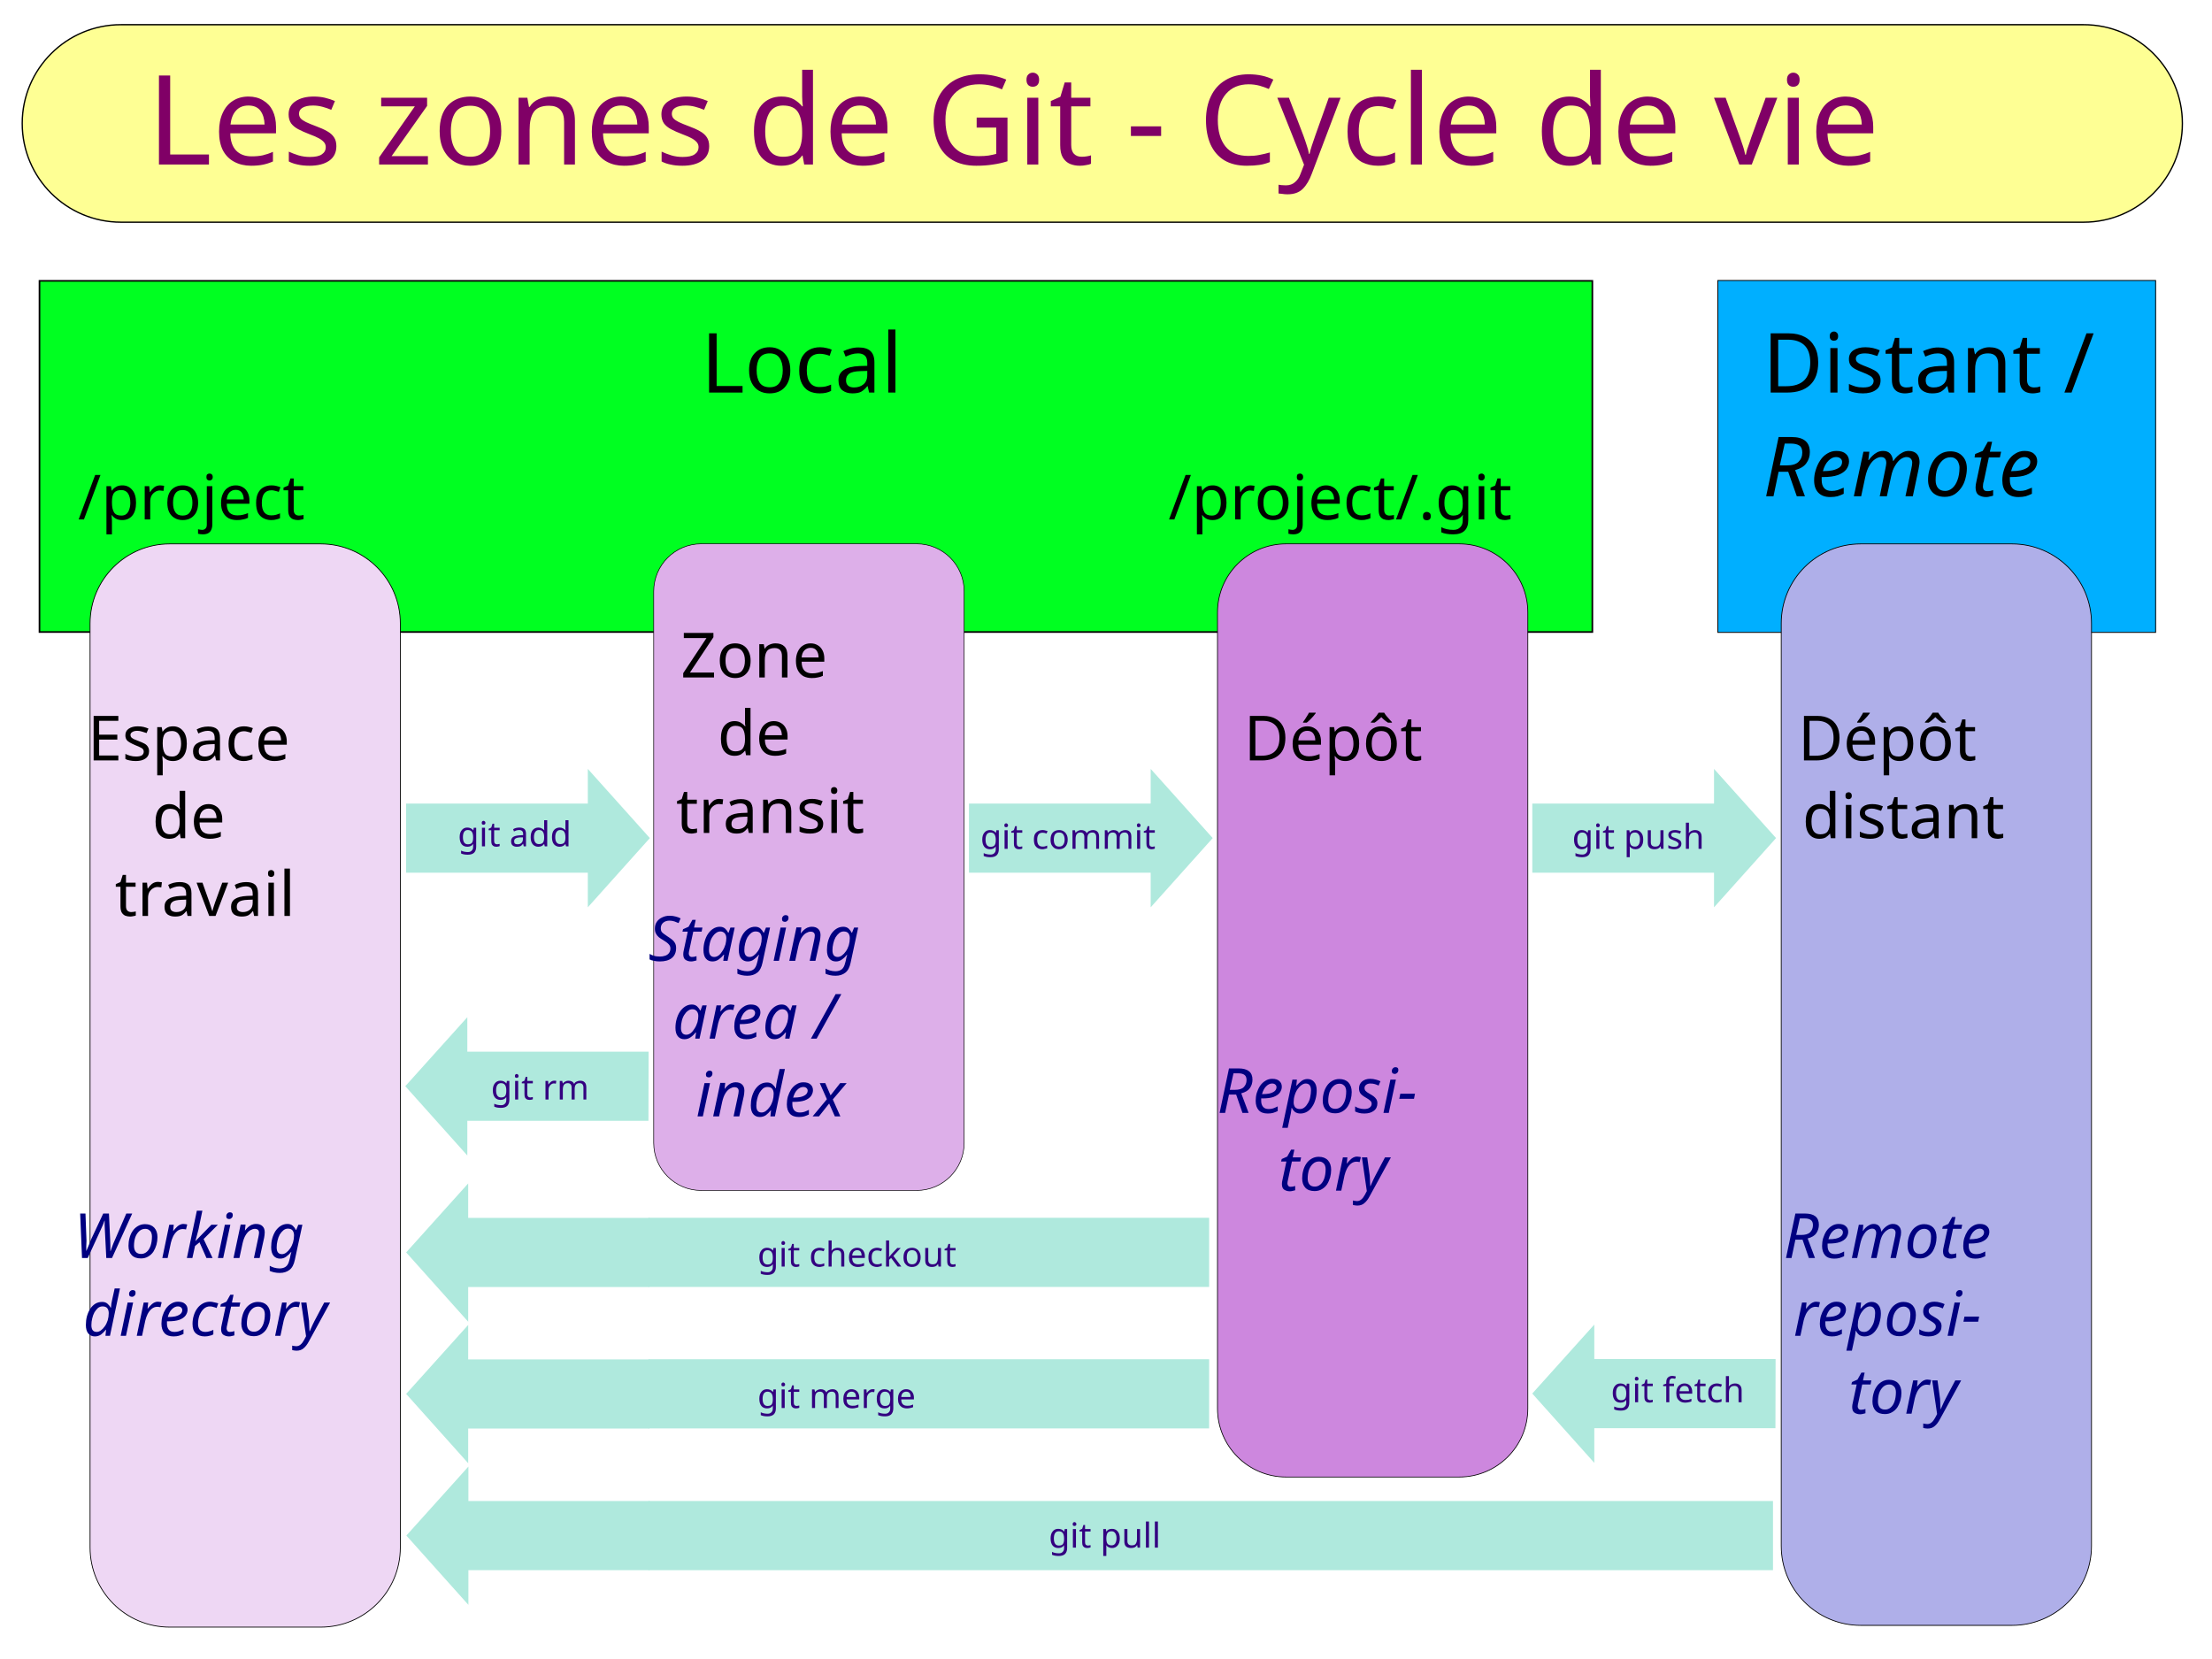
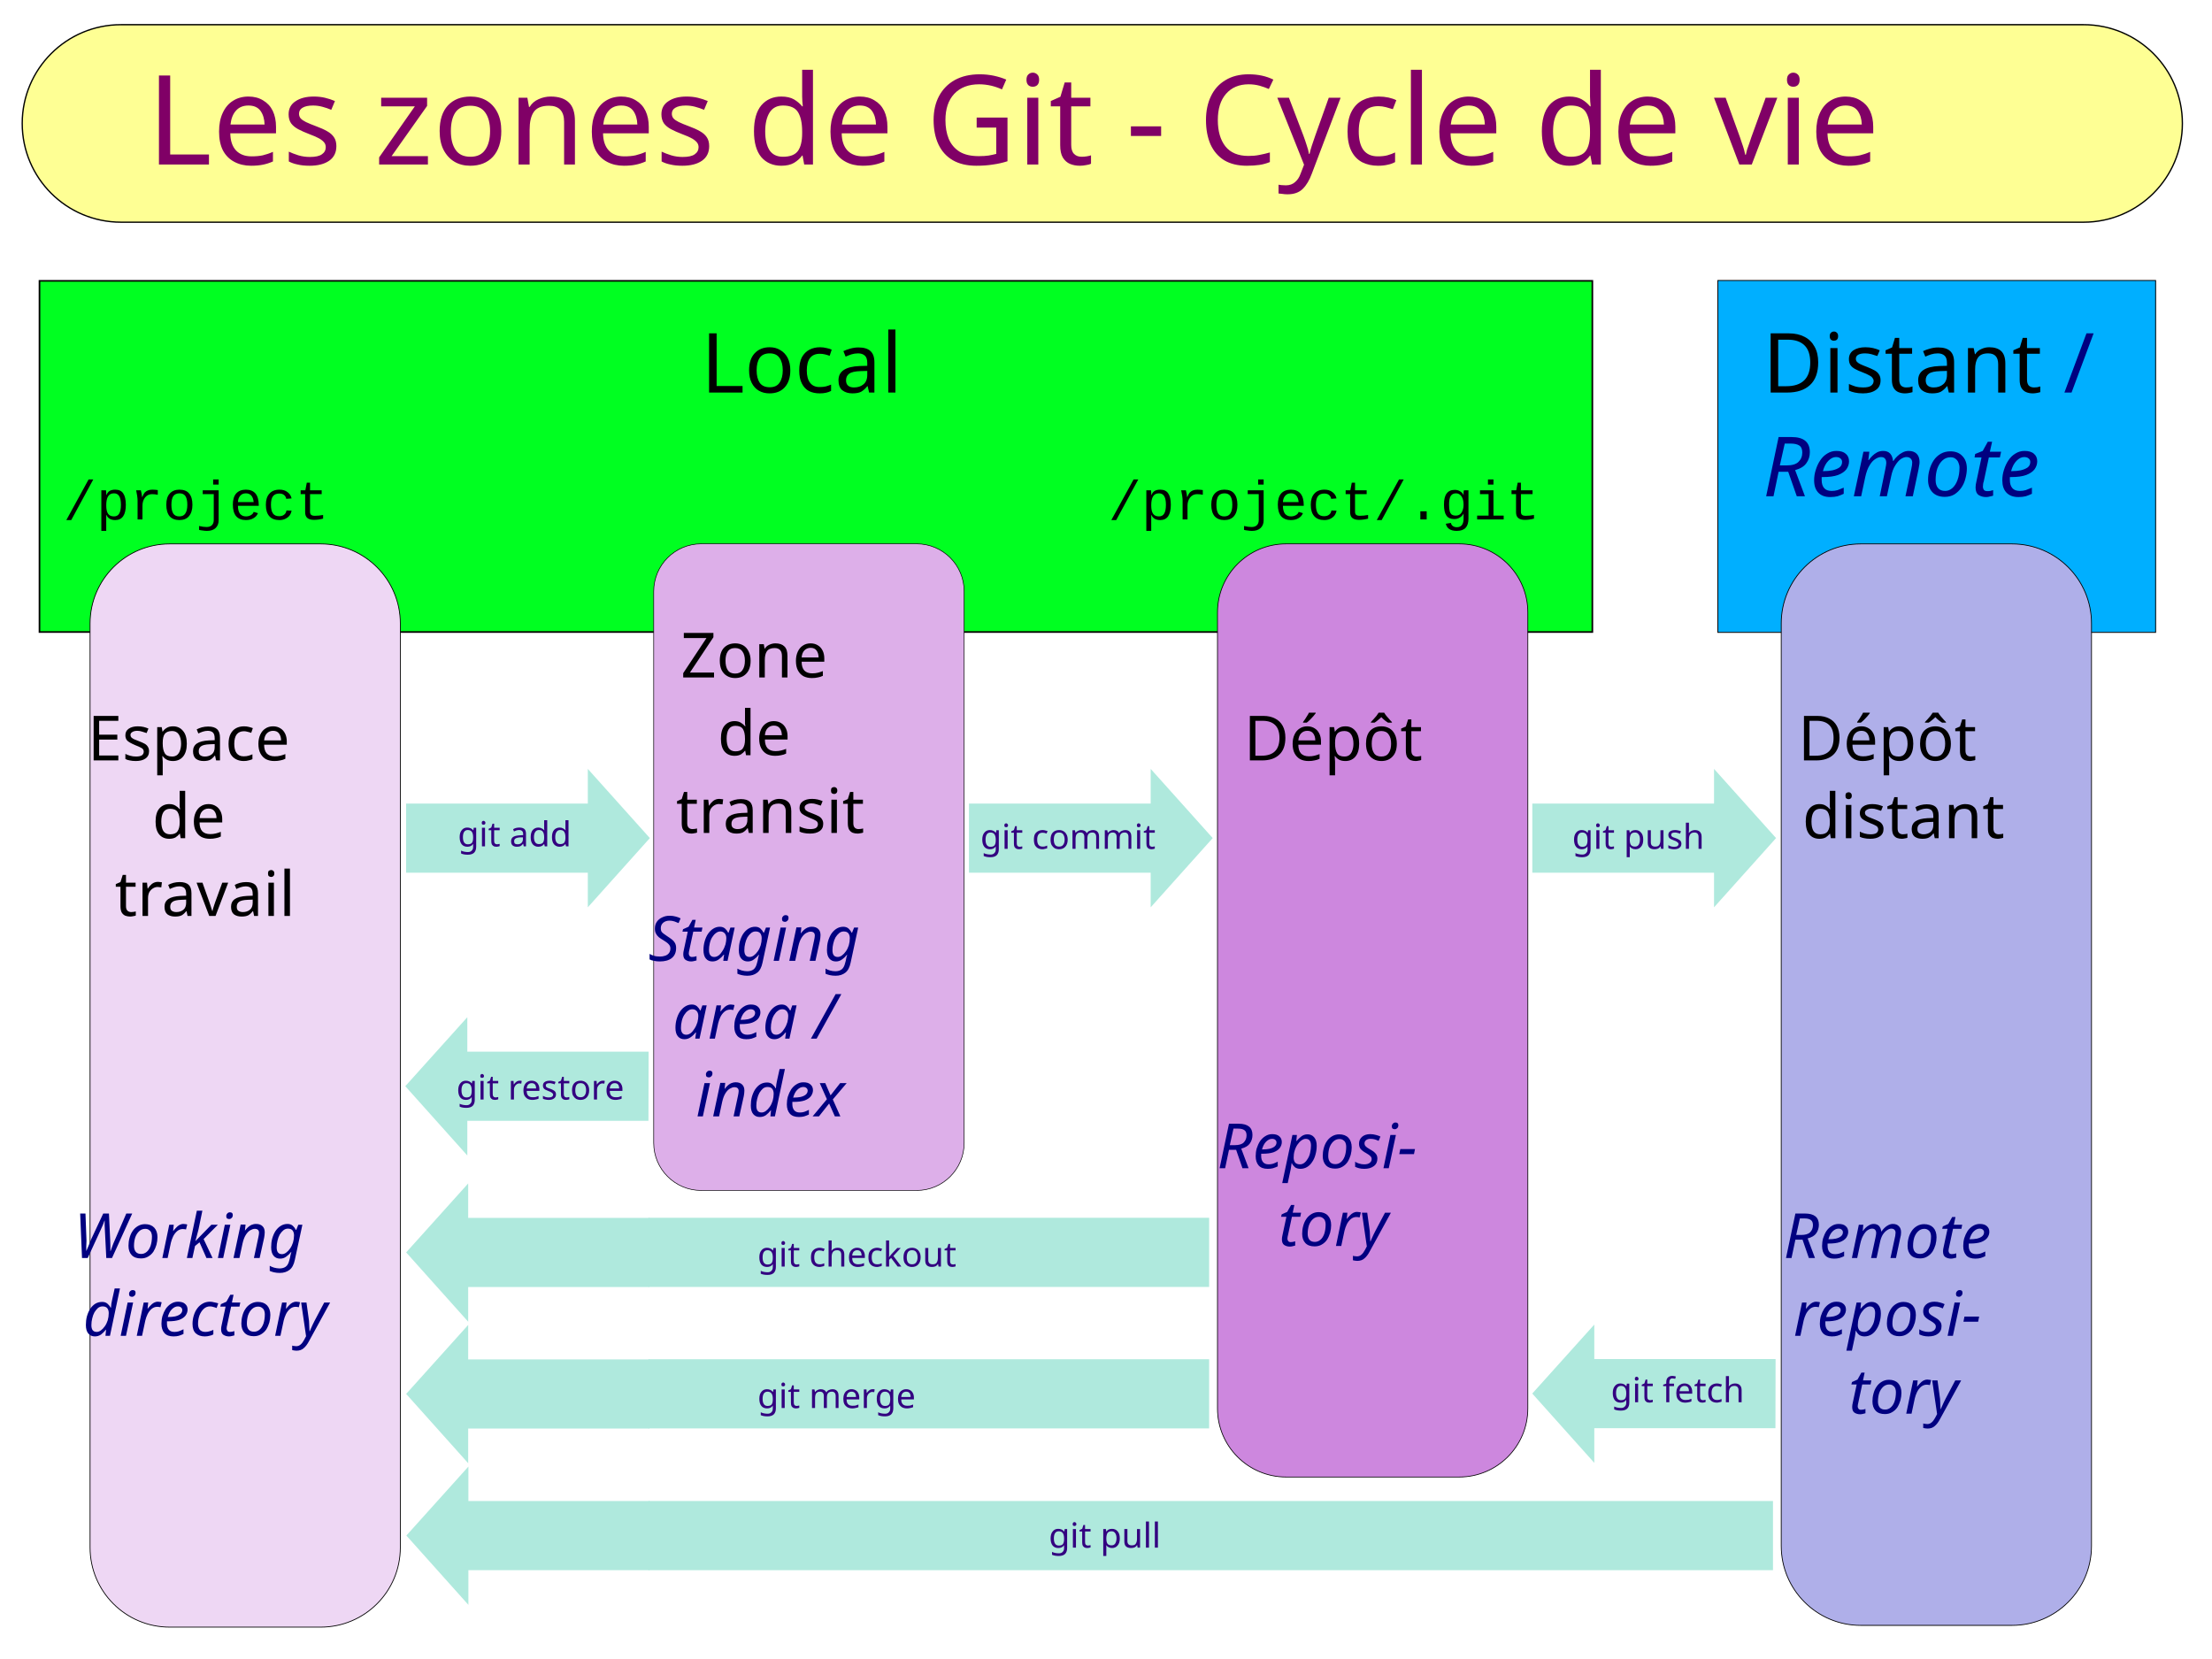
- <svg xmlns="http://www.w3.org/2000/svg" xmlns:xlink="http://www.w3.org/1999/xlink" id="svg8" version="1.1" viewBox="0 0 169.333 127" height="480" width="640">
+ <svg xmlns="http://www.w3.org/2000/svg" xmlns:xlink="http://www.w3.org/1999/xlink" width="640" height="480" viewBox="0 0 169.333 127" version="1.1" id="svg8">
  <defs id="defs2" />
  <g id="layer1">
-     <rect ry="7.56" y="1.89" x="1.701" height="15.119" width="165.365" id="rect837" style="opacity:1;fill:#feff94;fill-opacity:1;stroke:#000000;stroke-width:0.1" />
-     <text id="text835" y="12.594" x="11.245" style="font-size:9.525px;line-height:1.25;font-family:Verdana;-inkscape-font-specification:Verdana;letter-spacing:0px;word-spacing:0px;stroke-width:0.265;fill:#800066;" xml:space="preserve">
-       <tspan style="font-size:9.525px;stroke-width:0.265;fill:#800066;" y="12.594" x="11.245" id="tspan833">Les zones de Git - Cycle de vie</tspan>
+     <rect style="opacity:1;fill:#feff94;fill-opacity:1;stroke:#000000;stroke-width:0.1" id="rect837" width="165.365" height="15.119" x="1.701" y="1.89" ry="7.56" />
+     <text xml:space="preserve" style="font-size:9.525px;line-height:1.25;font-family:Verdana;-inkscape-font-specification:Verdana;letter-spacing:0px;word-spacing:0px;stroke-width:0.265;fill:#800066;" x="11.245" y="12.594" id="text835">
+       <tspan id="tspan833" x="11.245" y="12.594" style="font-size:9.525px;stroke-width:0.265;fill:#800066;">Les zones de Git - Cycle de vie</tspan>
    </text>
-     <rect y="21.5" x="3.023" height="26.882" width="118.875" id="rect853" style="opacity:1;fill:#00ff21;fill-opacity:1;stroke:#000000;stroke-width:0.125" />
-     <rect style="opacity:1;fill:#eed7f4;fill-opacity:1;stroke:#000000;stroke-width:0.06" id="rect845" width="23.752" height="82.923" x="6.894" y="41.637" ry="6.097" />
-     <rect style="opacity:1;fill:#00afff;fill-opacity:1;stroke:#000000;stroke-width:0.067" id="rect855" width="33.511" height="26.94" x="131.506" y="21.471" />
-     <rect ry="6.087" y="41.637" x="136.357" height="82.789" width="23.752" id="rect847" style="opacity:1;fill:#afafe9;fill-opacity:1;stroke:#000000;stroke-width:0.06" />
-     <rect style="opacity:1;fill:#ddafe9;fill-opacity:1;stroke:#000000;stroke-width:0.047" id="rect849" width="23.766" height="49.502" x="50.042" y="41.63" ry="3.64" />
-     <rect ry="5.253" y="41.634" x="93.201" height="71.435" width="23.757" id="rect851" style="opacity:1;fill:#cd87de;fill-opacity:1;stroke:#000000;stroke-width:0.056" />
-     <text id="text859" y="30.049" x="53.673" style="font-size:6.35px;line-height:1.25;font-family:Verdana;-inkscape-font-specification:Verdana;letter-spacing:0px;word-spacing:0px;stroke-width:0.265" xml:space="preserve">
-       <tspan style="stroke-width:0.265" y="30.049" x="53.673" id="tspan857">Local</tspan>
+     <rect style="opacity:1;fill:#00ff21;fill-opacity:1;stroke:#000000;stroke-width:0.125" id="rect853" width="118.875" height="26.882" x="3.023" y="21.5" />
+     <rect ry="6.097" y="41.637" x="6.894" height="82.923" width="23.752" id="rect845" style="opacity:1;fill:#eed7f4;fill-opacity:1;stroke:#000000;stroke-width:0.06" />
+     <rect y="21.471" x="131.506" height="26.94" width="33.511" id="rect855" style="opacity:1;fill:#00afff;fill-opacity:1;stroke:#000000;stroke-width:0.067" />
+     <rect style="opacity:1;fill:#afafe9;fill-opacity:1;stroke:#000000;stroke-width:0.06" id="rect847" width="23.752" height="82.789" x="136.357" y="41.637" ry="6.087" />
+     <rect ry="3.64" y="41.63" x="50.042" height="49.502" width="23.766" id="rect849" style="opacity:1;fill:#ddafe9;fill-opacity:1;stroke:#000000;stroke-width:0.047" />
+     <rect style="opacity:1;fill:#cd87de;fill-opacity:1;stroke:#000000;stroke-width:0.056" id="rect851" width="23.757" height="71.435" x="93.201" y="41.634" ry="5.253" />
+     <text xml:space="preserve" style="font-size:6.35px;line-height:1.25;font-family:Verdana;-inkscape-font-specification:Verdana;letter-spacing:0px;word-spacing:0px;stroke-width:0.265" x="53.673" y="30.049" id="text859">
+       <tspan id="tspan857" x="53.673" y="30.049" style="stroke-width:0.265">Local</tspan>
    </text>
-     <text xml:space="preserve" style="font-size:6.35px;line-height:1.25;font-family:Verdana;-inkscape-font-specification:Verdana;letter-spacing:0px;word-spacing:0px;stroke-width:0.265" x="134.938" y="30.049" id="text863">
-       <tspan id="tspan861" x="134.938" y="30.049" style="stroke-width:0.265">Distant /</tspan>
-       <tspan id="tspan865" x="134.938" y="37.987" style="font-style:italic;font-variant:normal;font-weight:normal;font-stretch:normal;font-family:Verdana;-inkscape-font-specification:'Verdana Italic';stroke-width:0.265">Remote</tspan>
+     <text id="text863" y="30.049" x="134.938" style="font-size:6.35px;line-height:1.25;font-family:Verdana;-inkscape-font-specification:Verdana;letter-spacing:0px;word-spacing:0px;stroke-width:0.265" xml:space="preserve">
+       <tspan style="stroke-width:0.265" y="30.049" x="134.938" id="tspan861">Distant <tspan id="tspan915" style="fill:#000080;stroke:none">/</tspan>
+       </tspan>
+       <tspan style="font-style:italic;font-variant:normal;font-weight:normal;font-stretch:normal;font-family:Verdana;-inkscape-font-specification:'Verdana Italic';fill:#000080;stroke:none;stroke-width:0.265" y="37.987" x="134.938" id="tspan865">Remote</tspan>
    </text>
-     <text id="text869" y="58.208" x="18.786" style="font-size:4.763px;line-height:1.25;font-family:Verdana;-inkscape-font-specification:Verdana;text-align:center;letter-spacing:0px;word-spacing:0px;text-anchor:middle;stroke-width:0.265" xml:space="preserve">
-       <tspan style="font-size:4.763px;text-align:center;text-anchor:middle;stroke-width:0.265" y="58.208" x="18.786" id="tspan867">Espace</tspan>
-       <tspan id="tspan871" style="font-size:4.763px;text-align:center;text-anchor:middle;stroke-width:0.265" y="64.161" x="18.786">de</tspan>
-       <tspan id="tspan873" style="font-size:4.763px;text-align:center;text-anchor:middle;stroke-width:0.265" y="70.115" x="18.786">travail</tspan>
+     <text xml:space="preserve" style="font-size:4.763px;line-height:1.25;font-family:Verdana;-inkscape-font-specification:Verdana;text-align:center;letter-spacing:0px;word-spacing:0px;text-anchor:middle;stroke-width:0.265" x="18.786" y="58.208" id="text869">
+       <tspan id="tspan867" x="18.786" y="58.208" style="font-size:4.763px;text-align:center;text-anchor:middle;stroke-width:0.265">Espace</tspan>
+       <tspan x="18.786" y="64.161" style="font-size:4.763px;text-align:center;text-anchor:middle;stroke-width:0.265" id="tspan871">de</tspan>
+       <tspan x="18.786" y="70.115" style="font-size:4.763px;text-align:center;text-anchor:middle;stroke-width:0.265" id="tspan873">travail</tspan>
    </text>
-     <text xml:space="preserve" style="font-size:4.763px;line-height:1.25;font-family:Verdana;-inkscape-font-specification:Verdana;text-align:center;letter-spacing:0px;word-spacing:0px;text-anchor:middle;stroke-width:0.265" x="62.065" y="51.858" id="text881">
-       <tspan x="62.065" y="51.858" style="font-size:4.763px;text-align:center;text-anchor:middle;stroke-width:0.265" id="tspan879">Zone</tspan>
-       <tspan id="tspan906" x="62.065" y="57.811" style="font-size:4.763px;text-align:center;text-anchor:middle;stroke-width:0.265">de</tspan>
-       <tspan id="tspan908" x="62.065" y="63.765" style="font-size:4.763px;text-align:center;text-anchor:middle;stroke-width:0.265">transit</tspan>
+     <text id="text881" y="51.858" x="62.065" style="font-size:4.763px;line-height:1.25;font-family:Verdana;-inkscape-font-specification:Verdana;text-align:center;letter-spacing:0px;word-spacing:0px;text-anchor:middle;stroke-width:0.265" xml:space="preserve">
+       <tspan id="tspan879" style="font-size:4.763px;text-align:center;text-anchor:middle;stroke-width:0.265" y="51.858" x="62.065">Zone</tspan>
+       <tspan style="font-size:4.763px;text-align:center;text-anchor:middle;stroke-width:0.265" y="57.811" x="62.065" id="tspan906">de</tspan>
+       <tspan style="font-size:4.763px;text-align:center;text-anchor:middle;stroke-width:0.265" y="63.765" x="62.065" id="tspan908">transit</tspan>
    </text>
-     <text id="text889" y="58.208" x="105.154" style="font-size:4.763px;line-height:1.25;font-family:Verdana;-inkscape-font-specification:Verdana;text-align:center;letter-spacing:0px;word-spacing:0px;text-anchor:middle;stroke-width:0.265" xml:space="preserve">
-       <tspan id="tspan887" style="font-size:4.763px;text-align:center;text-anchor:middle;stroke-width:0.265" y="58.208" x="105.154">Dépôt</tspan>
+     <text xml:space="preserve" style="font-size:4.763px;line-height:1.25;font-family:Verdana;-inkscape-font-specification:Verdana;text-align:center;letter-spacing:0px;word-spacing:0px;text-anchor:middle;stroke-width:0.265" x="105.154" y="58.208" id="text889">
+       <tspan x="105.154" y="58.208" style="font-size:4.763px;text-align:center;text-anchor:middle;stroke-width:0.265" id="tspan887">Dépôt</tspan>
    </text>
-     <text xml:space="preserve" style="font-size:4.763px;line-height:1.25;font-family:Verdana;-inkscape-font-specification:Verdana;text-align:center;letter-spacing:0px;word-spacing:0px;text-anchor:middle;stroke-width:0.265" x="148.81" y="58.208" id="text897">
-       <tspan x="148.81" y="58.208" style="font-size:4.763px;text-align:center;text-anchor:middle;stroke-width:0.265" id="tspan895">Dépôt</tspan>
-       <tspan id="tspan920" x="148.81" y="64.161" style="font-size:4.763px;text-align:center;text-anchor:middle;stroke-width:0.265">distant</tspan>
+     <text id="text897" y="58.208" x="148.81" style="font-size:4.763px;line-height:1.25;font-family:Verdana;-inkscape-font-specification:Verdana;text-align:center;letter-spacing:0px;word-spacing:0px;text-anchor:middle;stroke-width:0.265" xml:space="preserve">
+       <tspan id="tspan895" style="font-size:4.763px;text-align:center;text-anchor:middle;stroke-width:0.265" y="58.208" x="148.81">Dépôt</tspan>
+       <tspan style="font-size:4.763px;text-align:center;text-anchor:middle;stroke-width:0.265" y="64.161" x="148.81" id="tspan920">distant</tspan>
    </text>
-     <text xml:space="preserve" style="font-size:4.763px;line-height:1.25;font-family:Verdana;-inkscape-font-specification:Verdana;text-align:center;letter-spacing:0px;word-spacing:0px;text-anchor:middle;fill:#000080;stroke-width:0.265" x="18.786" y="96.308" id="text928">
-       <tspan x="18.786" y="96.308" style="font-style:italic;font-variant:normal;font-weight:normal;font-stretch:normal;font-size:4.763px;font-family:Verdana;-inkscape-font-specification:'Verdana Italic';text-align:center;text-anchor:middle;fill:#000080;stroke-width:0.265" id="tspan926">Working</tspan>
-       <tspan id="tspan953" x="18.786" y="102.261" style="font-style:italic;font-variant:normal;font-weight:normal;font-stretch:normal;font-size:4.763px;font-family:Verdana;-inkscape-font-specification:'Verdana Italic';text-align:center;text-anchor:middle;fill:#000080;stroke-width:0.265">directory</tspan>
+     <text id="text928" y="96.308" x="18.786" style="font-size:4.763px;line-height:1.25;font-family:Verdana;-inkscape-font-specification:Verdana;text-align:center;letter-spacing:0px;word-spacing:0px;text-anchor:middle;fill:#000080;stroke-width:0.265" xml:space="preserve">
+       <tspan id="tspan926" style="font-style:italic;font-variant:normal;font-weight:normal;font-stretch:normal;font-size:4.763px;font-family:Verdana;-inkscape-font-specification:'Verdana Italic';text-align:center;text-anchor:middle;fill:#000080;stroke-width:0.265" y="96.308" x="18.786">Working</tspan>
+       <tspan style="font-style:italic;font-variant:normal;font-weight:normal;font-stretch:normal;font-size:4.763px;font-family:Verdana;-inkscape-font-specification:'Verdana Italic';text-align:center;text-anchor:middle;fill:#000080;stroke-width:0.265" y="102.261" x="18.786" id="tspan953">directory</tspan>
    </text>
-     <text id="text936" y="73.554" x="62.065" style="font-size:4.763px;line-height:1.25;font-family:Verdana;-inkscape-font-specification:Verdana;text-align:center;letter-spacing:0px;word-spacing:0px;text-anchor:middle;fill:#000080;stroke-width:0.265" xml:space="preserve">
-       <tspan style="font-style:italic;font-variant:normal;font-weight:normal;font-stretch:normal;font-size:4.763px;font-family:Verdana;-inkscape-font-specification:'Verdana Italic';text-align:center;text-anchor:middle;fill:#000080;stroke-width:0.265" y="73.554" x="62.065" id="tspan934">Staging</tspan>
-       <tspan id="tspan964" style="font-style:italic;font-variant:normal;font-weight:normal;font-stretch:normal;font-size:4.763px;font-family:Verdana;-inkscape-font-specification:'Verdana Italic';text-align:center;text-anchor:middle;fill:#000080;stroke-width:0.265" y="79.507" x="62.065">area /</tspan>
-       <tspan id="tspan1031" style="font-style:italic;font-variant:normal;font-weight:normal;font-stretch:normal;font-size:4.763px;font-family:Verdana;-inkscape-font-specification:'Verdana Italic';text-align:center;text-anchor:middle;fill:#000080;stroke-width:0.265" y="85.46" x="62.065">index</tspan>
+     <text xml:space="preserve" style="font-size:4.763px;line-height:1.25;font-family:Verdana;-inkscape-font-specification:Verdana;text-align:center;letter-spacing:0px;word-spacing:0px;text-anchor:middle;fill:#000080;stroke-width:0.265" x="62.065" y="73.554" id="text936">
+       <tspan id="tspan934" x="62.065" y="73.554" style="font-style:italic;font-variant:normal;font-weight:normal;font-stretch:normal;font-size:4.763px;font-family:Verdana;-inkscape-font-specification:'Verdana Italic';text-align:center;text-anchor:middle;fill:#000080;stroke-width:0.265">Staging</tspan>
+       <tspan x="62.065" y="79.507" style="font-style:italic;font-variant:normal;font-weight:normal;font-stretch:normal;font-size:4.763px;font-family:Verdana;-inkscape-font-specification:'Verdana Italic';text-align:center;text-anchor:middle;fill:#000080;stroke-width:0.265" id="tspan964">area /</tspan>
+       <tspan x="62.065" y="85.46" style="font-style:italic;font-variant:normal;font-weight:normal;font-stretch:normal;font-size:4.763px;font-family:Verdana;-inkscape-font-specification:'Verdana Italic';text-align:center;text-anchor:middle;fill:#000080;stroke-width:0.265" id="tspan1031">index</tspan>
    </text>
-     <text xml:space="preserve" style="font-size:4.763px;line-height:1.25;font-family:Verdana;-inkscape-font-specification:Verdana;text-align:center;letter-spacing:0px;word-spacing:0px;text-anchor:middle;fill:#000080;stroke-width:0.265" x="105.154" y="85.196" id="text940">
-       <tspan x="105.154" y="85.196" style="font-style:italic;font-variant:normal;font-weight:normal;font-stretch:normal;font-size:4.763px;font-family:Verdana;-inkscape-font-specification:'Verdana Italic';text-align:center;text-anchor:middle;fill:#000080;stroke-width:0.265" id="tspan938">Reposi-</tspan>
-       <tspan id="tspan966" x="105.154" y="91.149" style="font-style:italic;font-variant:normal;font-weight:normal;font-stretch:normal;font-size:4.763px;font-family:Verdana;-inkscape-font-specification:'Verdana Italic';text-align:center;text-anchor:middle;fill:#000080;stroke-width:0.265">tory</tspan>
+     <text id="text940" y="89.429" x="105.154" style="font-size:4.763px;line-height:1.25;font-family:Verdana;-inkscape-font-specification:Verdana;text-align:center;letter-spacing:0px;word-spacing:0px;text-anchor:middle;fill:#000080;stroke-width:0.265" xml:space="preserve">
+       <tspan id="tspan938" style="font-style:italic;font-variant:normal;font-weight:normal;font-stretch:normal;font-size:4.763px;font-family:Verdana;-inkscape-font-specification:'Verdana Italic';text-align:center;text-anchor:middle;fill:#000080;stroke-width:0.265" y="89.429" x="105.154">Reposi-</tspan>
+       <tspan style="font-style:italic;font-variant:normal;font-weight:normal;font-stretch:normal;font-size:4.763px;font-family:Verdana;-inkscape-font-specification:'Verdana Italic';text-align:center;text-anchor:middle;fill:#000080;stroke-width:0.265" y="95.382" x="105.154" id="tspan966">tory</tspan>
    </text>
-     <text id="text946" y="96.308" x="148.81" style="font-size:4.763px;line-height:1.25;font-family:Verdana;-inkscape-font-specification:Verdana;text-align:center;letter-spacing:0px;word-spacing:0px;text-anchor:middle;fill:#000080;stroke-width:0.265" xml:space="preserve">
-       <tspan style="font-style:italic;font-variant:normal;font-weight:normal;font-stretch:normal;font-size:4.763px;font-family:Verdana;-inkscape-font-specification:'Verdana Italic';text-align:center;text-anchor:middle;fill:#000080;stroke-width:0.265" y="96.308" x="148.81" id="tspan944">Remote</tspan>
-       <tspan id="tspan970" style="font-style:italic;font-variant:normal;font-weight:normal;font-stretch:normal;font-size:4.763px;font-family:Verdana;-inkscape-font-specification:'Verdana Italic';text-align:center;text-anchor:middle;fill:#000080;stroke-width:0.265" y="102.261" x="148.81">reposi-</tspan>
-       <tspan id="tspan972" style="font-style:italic;font-variant:normal;font-weight:normal;font-stretch:normal;font-size:4.763px;font-family:Verdana;-inkscape-font-specification:'Verdana Italic';text-align:center;text-anchor:middle;fill:#000080;stroke-width:0.265" y="108.215" x="148.81">tory</tspan>
+     <text xml:space="preserve" style="font-size:4.763px;line-height:1.25;font-family:Verdana;-inkscape-font-specification:Verdana;text-align:center;letter-spacing:0px;word-spacing:0px;text-anchor:middle;fill:#000080;stroke-width:0.265" x="148.81" y="96.308" id="text946">
+       <tspan id="tspan944" x="148.81" y="96.308" style="font-style:italic;font-variant:normal;font-weight:normal;font-stretch:normal;font-size:4.763px;font-family:Verdana;-inkscape-font-specification:'Verdana Italic';text-align:center;text-anchor:middle;fill:#000080;stroke-width:0.265">Remote</tspan>
+       <tspan x="148.81" y="102.261" style="font-style:italic;font-variant:normal;font-weight:normal;font-stretch:normal;font-size:4.763px;font-family:Verdana;-inkscape-font-specification:'Verdana Italic';text-align:center;text-anchor:middle;fill:#000080;stroke-width:0.265" id="tspan970">reposi-</tspan>
+       <tspan x="148.81" y="108.215" style="font-style:italic;font-variant:normal;font-weight:normal;font-stretch:normal;font-size:4.763px;font-family:Verdana;-inkscape-font-specification:'Verdana Italic';text-align:center;text-anchor:middle;fill:#000080;stroke-width:0.265" id="tspan972">tory</tspan>
    </text>
-     <text id="text957" y="96.573" x="65.39" style="font-size:6.35px;line-height:1.25;font-family:Verdana;-inkscape-font-specification:Verdana;letter-spacing:0px;word-spacing:0px;stroke-width:0.265" xml:space="preserve">
-       <tspan style="stroke-width:0.265" y="96.573" x="65.39" id="tspan955" />
+     <text xml:space="preserve" style="font-size:6.35px;line-height:1.25;font-family:Verdana;-inkscape-font-specification:Verdana;letter-spacing:0px;word-spacing:0px;stroke-width:0.265" x="65.39" y="96.573" id="text957">
+       <tspan id="tspan955" x="65.39" y="96.573" style="stroke-width:0.265" />
    </text>
-     <path id="path983" d="m 31.087,61.516 13.911,0 v -2.656 l 4.749,5.297 -4.749,5.3 v -2.649 l -13.911,0 z" style="font-variation-settings:normal;opacity:1;vector-effect:none;fill:#afe9dd;fill-opacity:1;stroke:none;stroke-width:0.15;stroke-linecap:butt;stroke-linejoin:miter;stroke-miterlimit:4;stroke-dasharray:none;stroke-dashoffset:0;stroke-opacity:1;stop-color:#000000;stop-opacity:1" />
-     <use height="100%" width="100%" transform="translate(43.08928)" id="use993" xlink:href="#path983" y="0" x="0" />
-     <use height="100%" width="100%" transform="translate(43.12489)" id="use995" xlink:href="#use993" y="0" x="0" />
-     <rect style="fill:#afe9dd;fill-opacity:1;stroke:none;stroke-width:0.576" id="use1005" width="42.919" height="5.295" x="49.643" y="93.224" />
-     <text id="text1009" y="64.791" x="35.046" style="font-size:2.646px;line-height:1.25;font-family:Verdana;-inkscape-font-specification:Verdana;letter-spacing:0px;word-spacing:0px;stroke-width:0.265" xml:space="preserve">
-       <tspan style="font-size:2.646px;fill:#330080;stroke-width:0.265" y="64.791" x="35.046" id="tspan1007">git add</tspan>
+     <path style="font-variation-settings:normal;opacity:1;vector-effect:none;fill:#afe9dd;fill-opacity:1;stroke:none;stroke-width:0.15;stroke-linecap:butt;stroke-linejoin:miter;stroke-miterlimit:4;stroke-dasharray:none;stroke-dashoffset:0;stroke-opacity:1;stop-color:#000000;stop-opacity:1" d="m 31.087,61.516 13.911,0 v -2.656 l 4.749,5.297 -4.749,5.3 v -2.649 l -13.911,0 z" id="path983" />
+     <use x="0" y="0" xlink:href="#path983" id="use993" transform="translate(43.08928)" width="100%" height="100%" />
+     <use x="0" y="0" xlink:href="#use993" id="use995" transform="translate(43.12489)" width="100%" height="100%" />
+     <rect y="93.224" x="49.643" height="5.295" width="42.919" id="use1005" style="fill:#afe9dd;fill-opacity:1;stroke:none;stroke-width:0.576" />
+     <text xml:space="preserve" style="font-size:2.646px;line-height:1.25;font-family:Verdana;-inkscape-font-specification:Verdana;letter-spacing:0px;word-spacing:0px;stroke-width:0.265" x="35.046" y="64.791" id="text1009">
+       <tspan id="tspan1007" x="35.046" y="64.791" style="font-size:2.646px;fill:#330080;stroke-width:0.265">git add</tspan>
    </text>
-     <text xml:space="preserve" style="font-size:2.646px;line-height:1.25;font-family:Verdana;-inkscape-font-specification:Verdana;letter-spacing:0px;word-spacing:0px;stroke-width:0.265" x="75.054" y="64.98" id="text1013">
-       <tspan id="tspan1011" x="75.054" y="64.98" style="font-size:2.646px;fill:#330080;stroke-width:0.265">git commit</tspan>
+     <text id="text1013" y="64.98" x="75.054" style="font-size:2.646px;line-height:1.25;font-family:Verdana;-inkscape-font-specification:Verdana;letter-spacing:0px;word-spacing:0px;stroke-width:0.265" xml:space="preserve">
+       <tspan style="font-size:2.646px;fill:#330080;stroke-width:0.265" y="64.98" x="75.054" id="tspan1011">git commit</tspan>
    </text>
-     <text id="text1017" y="64.98" x="120.355" style="font-size:2.646px;line-height:1.25;font-family:Verdana;-inkscape-font-specification:Verdana;letter-spacing:0px;word-spacing:0px;stroke-width:0.265" xml:space="preserve">
-       <tspan style="font-size:2.646px;fill:#330080;stroke-width:0.265" y="64.98" x="120.355" id="tspan1015">git push</tspan>
+     <text xml:space="preserve" style="font-size:2.646px;line-height:1.25;font-family:Verdana;-inkscape-font-specification:Verdana;letter-spacing:0px;word-spacing:0px;stroke-width:0.265" x="120.355" y="64.98" id="text1017">
+       <tspan id="tspan1015" x="120.355" y="64.98" style="font-size:2.646px;fill:#330080;stroke-width:0.265">git push</tspan>
    </text>
-     <text xml:space="preserve" style="font-size:2.646px;line-height:1.25;font-family:Verdana;-inkscape-font-specification:Verdana;letter-spacing:0px;word-spacing:0px;stroke-width:0.265" x="57.989" y="96.957" id="text1029">
-       <tspan id="tspan1027" x="57.989" y="96.957" style="font-size:2.646px;fill:#330080;stroke-width:0.265">git checkout</tspan>
+     <text id="text1029" y="96.957" x="57.989" style="font-size:2.646px;line-height:1.25;font-family:Verdana;-inkscape-font-specification:Verdana;letter-spacing:0px;word-spacing:0px;stroke-width:0.265" xml:space="preserve">
+       <tspan style="font-size:2.646px;fill:#330080;stroke-width:0.265" y="96.957" x="57.989" id="tspan1027">git checkout</tspan>
    </text>
-     <use x="0" y="0" xlink:href="#use1047" id="use920" transform="translate(-86.27307,-23.52902)" width="100%" height="100%" />
-     <text xml:space="preserve" style="font-size:2.646px;line-height:1.25;font-family:Verdana;-inkscape-font-specification:Verdana;letter-spacing:0px;word-spacing:0px;stroke-width:0.265" x="37.585" y="84.168" id="text1037">
-       <tspan id="tspan1035" x="37.585" y="84.168" style="font-size:2.646px;fill:#330080;stroke-width:0.265">git rm</tspan>
+     <use height="100%" width="100%" transform="translate(-86.27307,-23.52902)" id="use920" xlink:href="#use1047" y="0" x="0" />
+     <text id="text1037" y="84.168" x="34.939" style="font-size:2.646px;line-height:1.25;font-family:Verdana;-inkscape-font-specification:Verdana;letter-spacing:0px;word-spacing:0px;stroke-width:0.265" xml:space="preserve">
+       <tspan style="font-size:2.646px;fill:#330080;stroke-width:0.265" y="84.168" x="34.939" id="tspan1035">git restore</tspan>
    </text>
-     <text xml:space="preserve" style="font-size:4.763px;line-height:1.25;font-family:Verdana;-inkscape-font-specification:Verdana;text-align:center;letter-spacing:0px;word-spacing:0px;text-anchor:middle;stroke-width:0.265" x="105.689" y="39.767" id="text1041">
-       <tspan x="105.689" y="39.767" style="font-size:4.763px;text-align:center;text-anchor:middle;stroke-width:0.265" id="tspan1039">/project/.git</tspan>
+     <text id="text1041" y="39.767" x="104.101" style="font-size:4.233px;line-height:1.25;font-family:Verdana;-inkscape-font-specification:Verdana;text-align:center;letter-spacing:0px;word-spacing:0px;text-anchor:middle;stroke-width:0.265" xml:space="preserve">
+       <tspan id="tspan1039" style="font-style:normal;font-variant:normal;font-weight:normal;font-stretch:normal;font-size:4.233px;font-family:'Courier New';-inkscape-font-specification:'Courier New, Normal';font-variant-ligatures:normal;font-variant-caps:normal;font-variant-numeric:normal;font-variant-east-asian:normal;text-align:center;text-anchor:middle;stroke-width:0.265" y="39.767" x="104.101">/project/.git</tspan>
    </text>
-     <text id="text1045" y="39.767" x="17.757" style="font-size:4.763px;line-height:1.25;font-family:Verdana;-inkscape-font-specification:Verdana;text-align:center;letter-spacing:0px;word-spacing:0px;text-anchor:middle;stroke-width:0.265" xml:space="preserve">
-       <tspan id="tspan1043" style="font-size:4.763px;text-align:center;text-anchor:middle;stroke-width:0.265" y="39.767" x="17.757">/project</tspan>
+     <text xml:space="preserve" style="font-size:4.233px;line-height:1.25;font-family:Verdana;-inkscape-font-specification:Verdana;text-align:center;letter-spacing:0px;word-spacing:0px;text-anchor:middle;stroke-width:0.265" x="17.757" y="39.767" id="text1045">
+       <tspan x="17.757" y="39.767" style="font-style:normal;font-variant:normal;font-weight:normal;font-stretch:normal;font-size:4.233px;font-family:'Courier New';-inkscape-font-specification:'Courier New';text-align:center;text-anchor:middle;stroke-width:0.265" id="tspan1043">/project</tspan>
    </text>
-     <path style="font-variation-settings:normal;vector-effect:none;fill:#afe9dd;fill-opacity:1;stroke:none;stroke-width:0.15;stroke-linecap:butt;stroke-linejoin:miter;stroke-miterlimit:4;stroke-dasharray:none;stroke-dashoffset:0;stroke-opacity:1;stop-color:#000000" d="m 135.925,104.038 h -13.878 v -2.639 l -4.749,5.28 4.749,5.306 v -2.656 h 13.866 z" id="use1047" />
-     <text id="text1051" y="107.345" x="123.322" style="font-size:2.646px;line-height:1.25;font-family:Verdana;-inkscape-font-specification:Verdana;letter-spacing:0px;word-spacing:0px;stroke-width:0.265" xml:space="preserve">
-       <tspan style="font-size:2.646px;fill:#330080;stroke-width:0.265" y="107.345" x="123.322" id="tspan1049">git fetch</tspan>
+     <path id="use1047" d="m 135.925,104.038 h -13.878 v -2.639 l -4.749,5.28 4.749,5.306 v -2.656 h 13.866 z" style="font-variation-settings:normal;vector-effect:none;fill:#afe9dd;fill-opacity:1;stroke:none;stroke-width:0.15;stroke-linecap:butt;stroke-linejoin:miter;stroke-miterlimit:4;stroke-dasharray:none;stroke-dashoffset:0;stroke-opacity:1;stop-color:#000000" />
+     <text xml:space="preserve" style="font-size:2.646px;line-height:1.25;font-family:Verdana;-inkscape-font-specification:Verdana;letter-spacing:0px;word-spacing:0px;stroke-width:0.265" x="123.322" y="107.345" id="text1051">
+       <tspan id="tspan1049" x="123.322" y="107.345" style="font-size:2.646px;fill:#330080;stroke-width:0.265">git fetch</tspan>
    </text>
-     <rect y="114.905" x="49.643" height="5.295" width="86.083" id="rect1055" style="fill:#afe9dd;fill-opacity:1;stroke:none;stroke-width:0.815" />
-     <text xml:space="preserve" style="font-size:2.646px;line-height:1.25;font-family:Verdana;-inkscape-font-specification:Verdana;letter-spacing:0px;word-spacing:0px;stroke-width:0.265" x="80.286" y="118.474" id="text1021">
-       <tspan id="tspan1019" x="80.286" y="118.474" style="font-size:2.646px;fill:#330080;stroke-width:0.265">git pull</tspan>
+     <rect style="fill:#afe9dd;fill-opacity:1;stroke:none;stroke-width:0.815" id="rect1055" width="86.083" height="5.295" x="49.643" y="114.905" />
+     <text id="text1021" y="118.474" x="80.286" style="font-size:2.646px;line-height:1.25;font-family:Verdana;-inkscape-font-specification:Verdana;letter-spacing:0px;word-spacing:0px;stroke-width:0.265" xml:space="preserve">
+       <tspan style="font-size:2.646px;fill:#330080;stroke-width:0.265" y="118.474" x="80.286" id="tspan1019">git pull</tspan>
    </text>
-     <rect y="104.053" x="49.643" height="5.295" width="42.919" id="rect910" style="fill:#afe9dd;fill-opacity:1;stroke:none;stroke-width:0.576" />
-     <text id="text914" y="107.786" x="57.989" style="font-size:2.646px;line-height:1.25;font-family:Verdana;-inkscape-font-specification:Verdana;letter-spacing:0px;word-spacing:0px;stroke-width:0.265" xml:space="preserve">
-       <tspan style="font-size:2.646px;fill:#330080;stroke-width:0.265" y="107.786" x="57.989" id="tspan912">git merge</tspan>
+     <rect style="fill:#afe9dd;fill-opacity:1;stroke:none;stroke-width:0.576" id="rect910" width="42.919" height="5.295" x="49.643" y="104.053" />
+     <text xml:space="preserve" style="font-size:2.646px;line-height:1.25;font-family:Verdana;-inkscape-font-specification:Verdana;letter-spacing:0px;word-spacing:0px;stroke-width:0.265" x="57.989" y="107.786" id="text914">
+       <tspan id="tspan912" x="57.989" y="107.786" style="font-size:2.646px;fill:#330080;stroke-width:0.265">git merge</tspan>
    </text>
-     <use x="0" y="0" xlink:href="#use1047" id="use922" transform="translate(-86.20625,-10.80416)" width="100%" height="100%" />
-     <use x="0" y="0" xlink:href="#use1047" id="use924" transform="translate(-86.20625,0.0281239)" width="100%" height="100%" />
-     <use x="0" y="0" xlink:href="#use1047" id="use926" transform="translate(-86.1904,10.87059)" width="100%" height="100%" />
+     <use height="100%" width="100%" transform="translate(-86.20625,-10.80416)" id="use922" xlink:href="#use1047" y="0" x="0" />
+     <use height="100%" width="100%" transform="translate(-86.20625,0.0281239)" id="use924" xlink:href="#use1047" y="0" x="0" />
+     <use height="100%" width="100%" transform="translate(-86.1904,10.87059)" id="use926" xlink:href="#use1047" y="0" x="0" />
  </g>
</svg>
